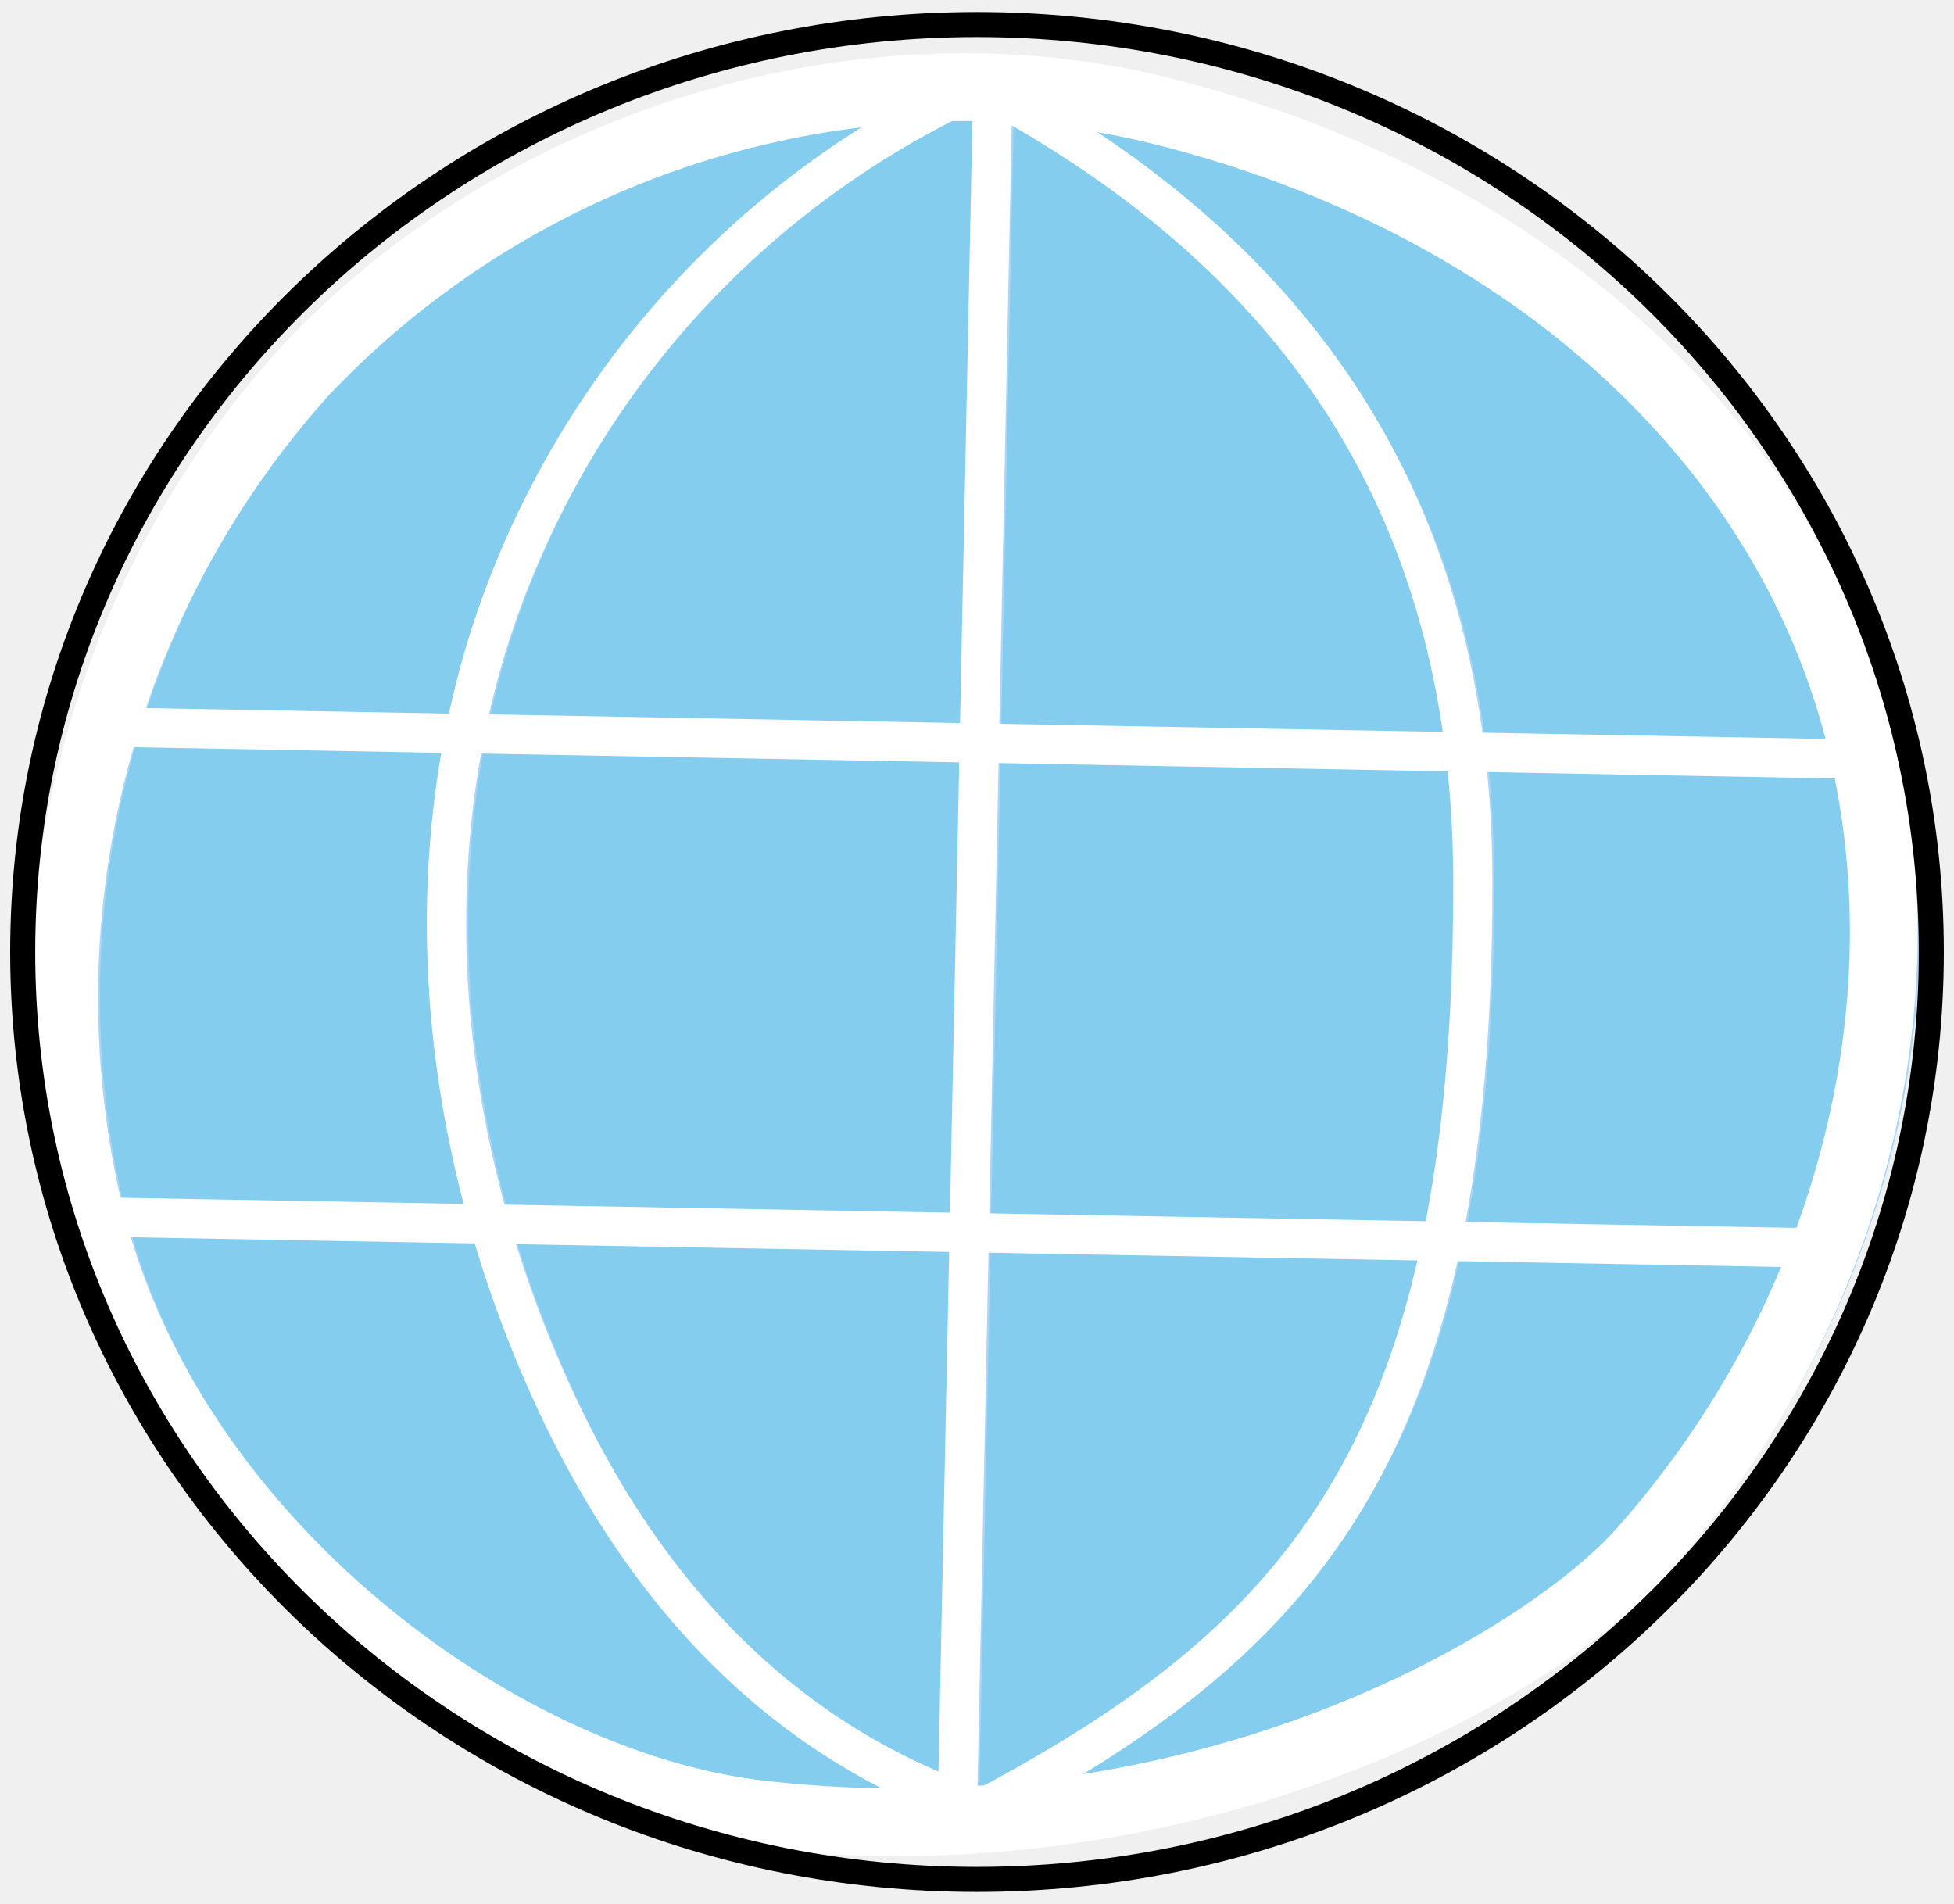
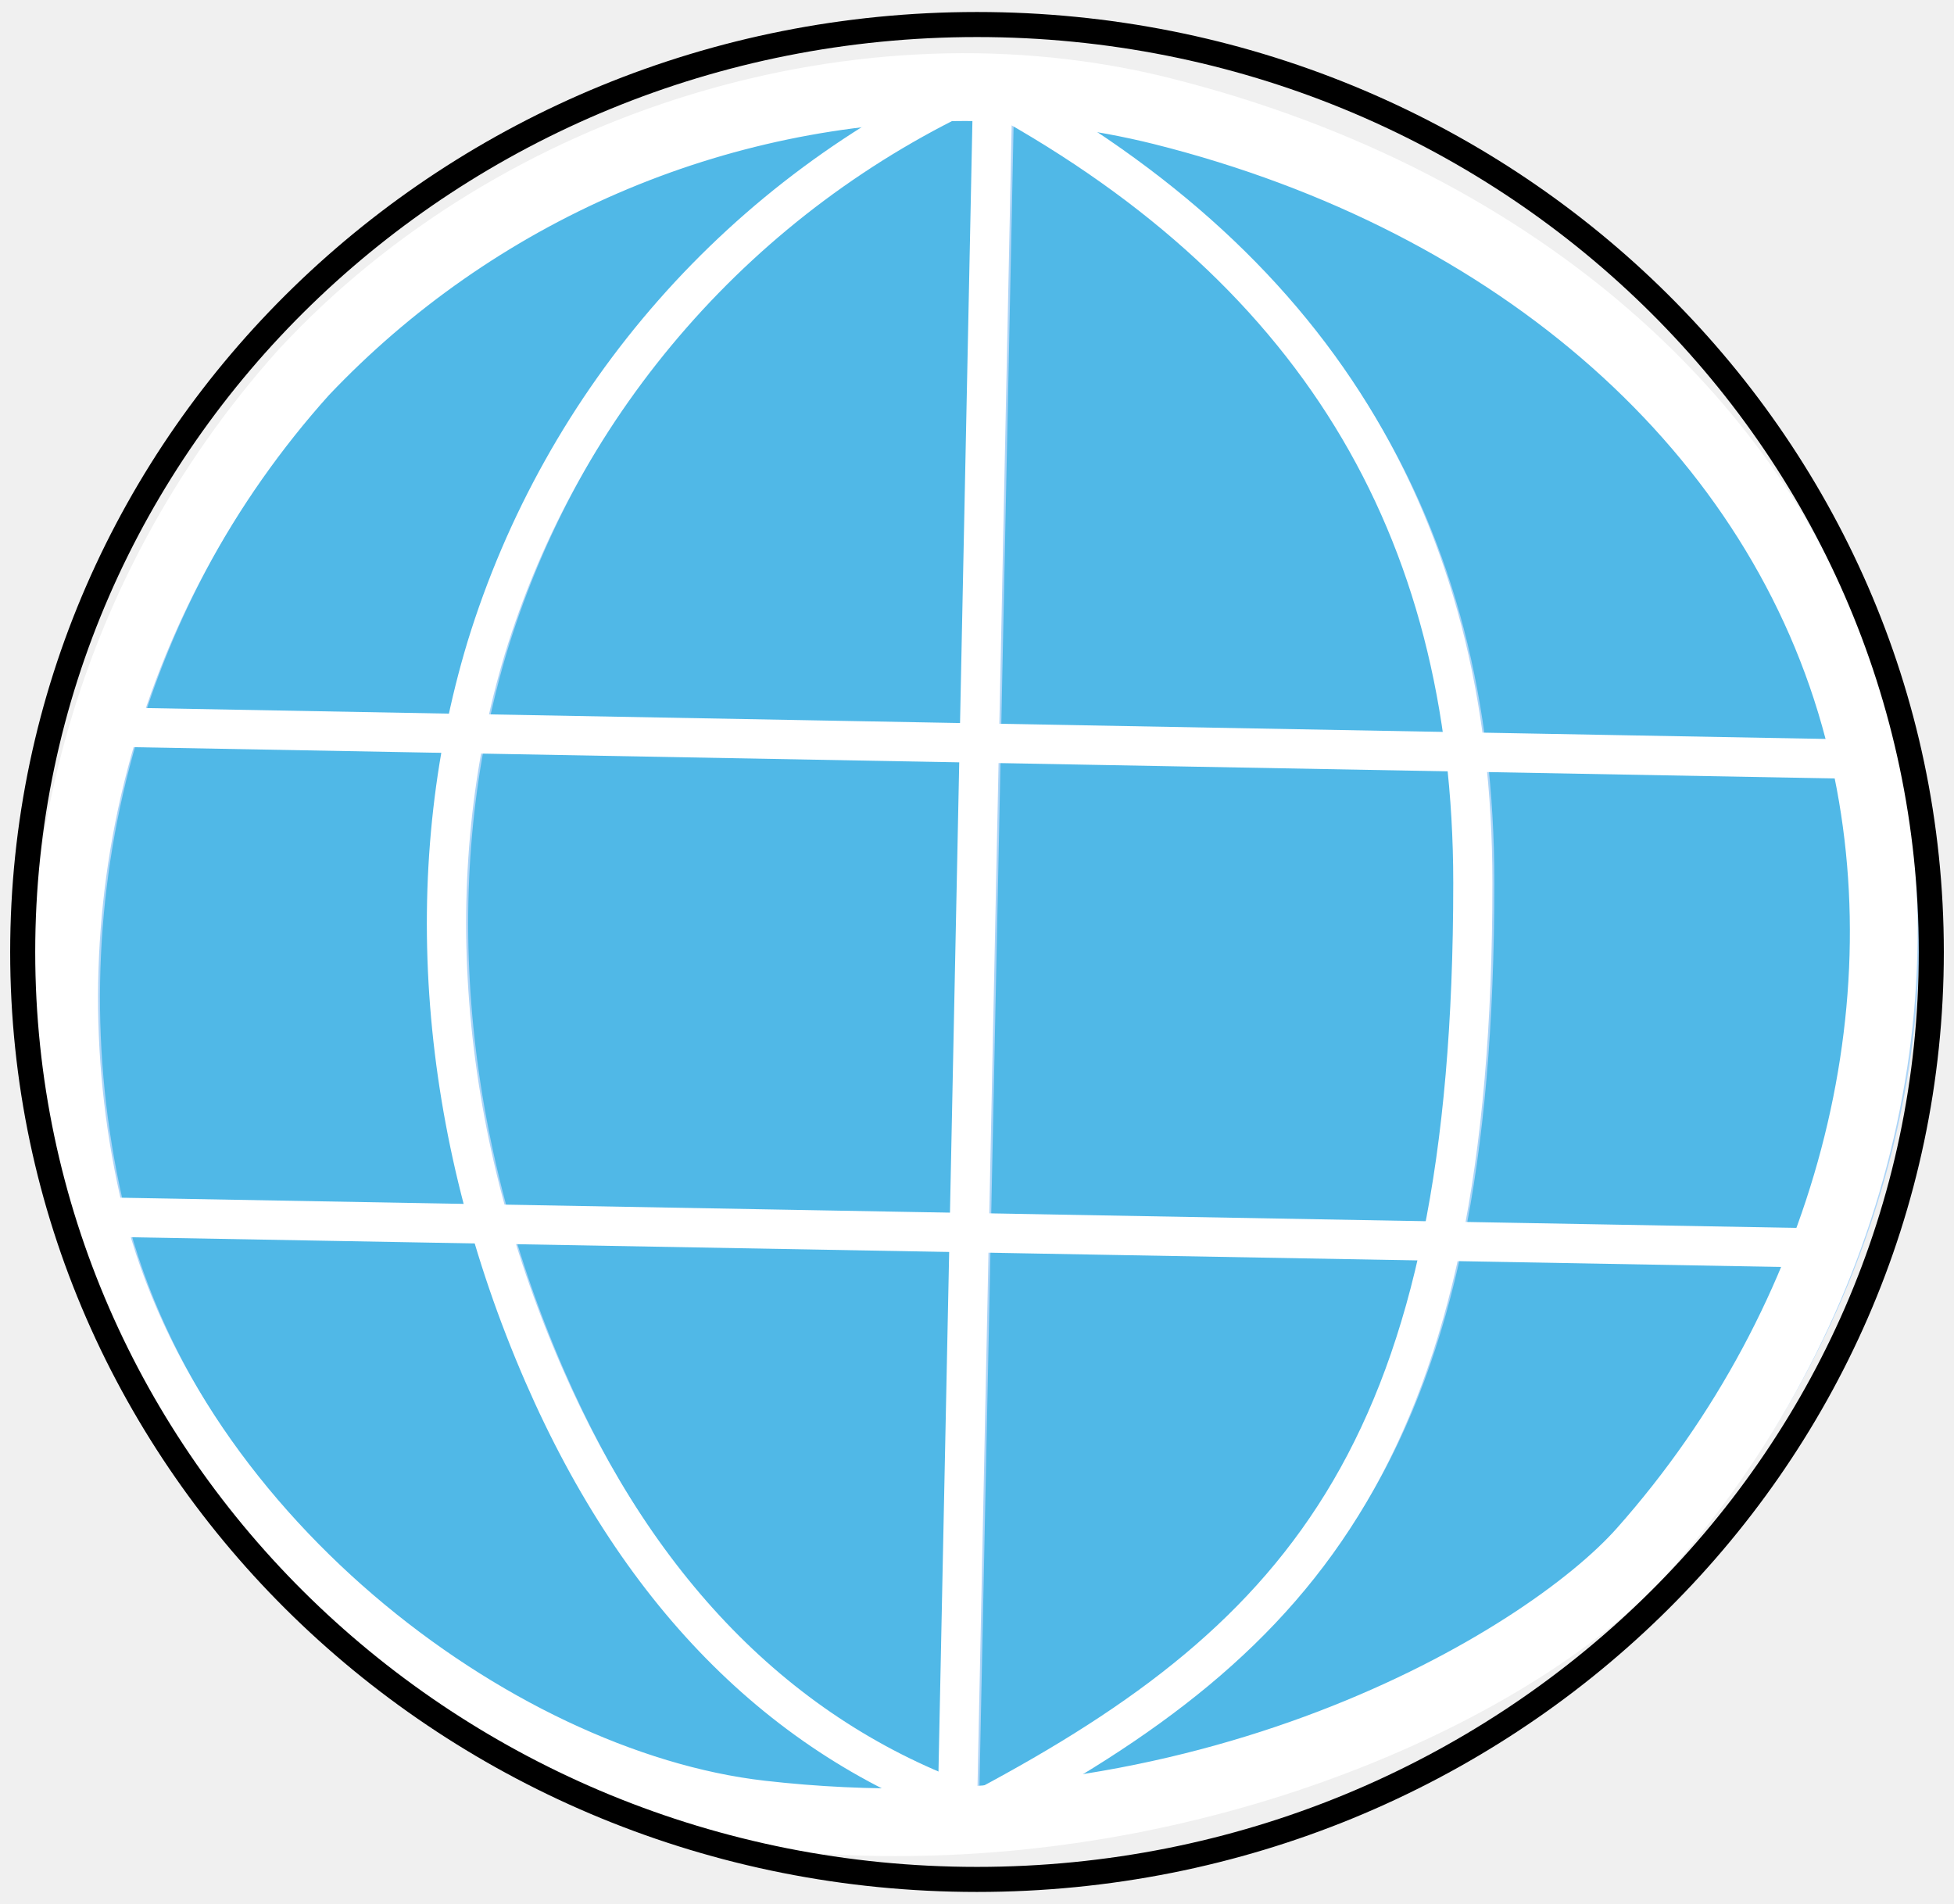
<svg xmlns="http://www.w3.org/2000/svg" height="68" viewBox="0 0 78 76" fill="none">
-   <path d="M46.981 4.436C34.745 1.358 20.981 5.925 12.711 14.854C8.713 19.284 5.839 24.609 4.33 30.382C2.822 36.155 2.723 42.206 4.043 48.026C6.979 61.186 20.507 71.226 30.943 72.426C47.899 74.365 61.806 66.775 66.132 61.898C74.105 52.912 77.713 40.483 74.763 29.163C71.813 17.843 61.989 8.21 46.981 4.436Z" fill="#84CDEE" />
+   <path d="M46.981 4.436C34.745 1.358 20.981 5.925 12.711 14.854C8.713 19.284 5.839 24.609 4.33 30.382C2.822 36.155 2.723 42.206 4.043 48.026C6.979 61.186 20.507 71.226 30.943 72.426C47.899 74.365 61.806 66.775 66.132 61.898C74.105 52.912 77.713 40.483 74.763 29.163C71.813 17.843 61.989 8.21 46.981 4.436Z" fill="#50B8E7" />
  <path d="M36.334 73.585C34.501 73.587 32.668 73.483 30.846 73.275C19.921 72.025 6.208 61.655 3.208 48.212C1.873 42.257 1.982 36.069 3.525 30.164C5.068 24.26 8.002 18.81 12.08 14.271C20.842 4.814 34.949 0.528 47.187 3.607C61.794 7.28 72.413 16.753 75.587 28.949C78.516 40.189 75.137 53.032 66.769 62.468C62.346 67.455 50.478 73.585 36.334 73.585ZM39.052 4.327C34.238 4.343 29.476 5.336 25.056 7.245C20.636 9.154 16.649 11.94 13.336 15.434C9.445 19.768 6.647 24.971 5.175 30.607C3.704 36.243 3.602 42.15 4.878 47.834C7.72 60.567 20.7 70.388 31.042 71.57C48.437 73.561 61.765 65.528 65.492 61.327C73.492 52.313 76.723 40.07 73.936 29.376C70.917 17.795 60.762 8.776 46.771 5.261C44.247 4.633 41.654 4.32 39.052 4.327Z" fill="#ACD4F7" />
  <path d="M39.922 3.523L38.5 72.67L39.07 72.682L40.492 3.534L39.922 3.523Z" fill="#ACD4F7" />
  <path d="M6.096 28.754L6.086 29.324L74.997 30.591L75.008 30.021L6.096 28.754Z" fill="#ACD4F7" />
  <path d="M4.354 48.287L4.344 48.857L73.267 50.098L73.277 49.528L4.354 48.287Z" fill="#ACD4F7" />
  <path d="M39.77 72.496C39.738 72.496 39.708 72.491 39.678 72.481C31.878 69.87 25.927 63.972 22.003 54.95C17.777 45.23 16.967 34.858 19.723 25.75C21.248 20.791 23.809 16.213 27.236 12.318C30.663 8.422 34.879 5.3 39.603 3.156C39.643 3.138 39.686 3.13 39.729 3.131C39.772 3.132 39.814 3.143 39.852 3.163C53.178 10.239 59.652 20.732 59.652 35.242C59.652 57.843 53 65.513 39.9 72.466C39.86 72.486 39.815 72.496 39.77 72.496ZM39.708 3.73C35.088 5.848 30.967 8.92 27.617 12.742C24.267 16.565 21.763 21.053 20.27 25.911C17.553 34.894 18.355 45.126 22.526 54.723C26.364 63.545 32.154 69.323 39.742 71.901C52.571 65.071 59.083 57.492 59.083 35.239C59.084 21.008 52.746 10.696 39.708 3.733V3.73Z" fill="#ACD4F7" />
  <path d="M46.405 4.439C34.167 1.361 20.405 5.93 12.133 14.857C8.136 19.288 5.263 24.614 3.755 30.387C2.247 36.16 2.149 42.211 3.469 48.03C6.404 61.192 19.931 71.237 30.369 72.43C47.325 74.371 61.23 66.781 65.556 61.904C73.529 52.916 77.138 40.488 74.188 29.167C71.237 17.846 61.412 8.213 46.405 4.439Z" stroke="white" strokeWidth="2" stroke-miterlimit="10" />
  <path d="M35.758 73.591C33.924 73.591 32.092 73.487 30.27 73.28C19.344 72.029 5.631 61.66 2.631 48.217C1.295 42.262 1.403 36.074 2.947 30.169C4.49 24.265 7.424 18.815 11.504 14.276C20.266 4.819 34.371 0.532 46.61 3.61C61.215 7.283 71.834 16.758 75.01 28.952C77.941 40.194 74.562 53.037 66.192 62.471C61.769 67.459 49.896 73.59 35.758 73.591ZM38.476 4.33C33.661 4.346 28.9 5.339 24.48 7.248C20.059 9.157 16.072 11.943 12.76 15.437C8.868 19.772 6.069 24.976 4.598 30.613C3.126 36.251 3.025 42.158 4.302 47.843C7.142 60.576 20.124 70.395 30.464 71.578C47.859 73.571 61.188 65.535 64.916 61.334C72.916 52.322 76.146 40.079 73.36 29.383C70.341 17.802 60.184 8.783 46.193 5.268C43.668 4.639 41.076 4.324 38.475 4.33H38.476Z" stroke="white" strokeWidth="2" stroke-miterlimit="10" />
  <path d="M39.344 3.527L37.922 72.675L38.492 72.686L39.914 3.539L39.344 3.527Z" stroke="white" strokeWidth="2" stroke-miterlimit="10" />
  <path d="M5.518 28.759L5.508 29.329L74.419 30.596L74.43 30.026L5.518 28.759Z" stroke="white" strokeWidth="2" stroke-miterlimit="10" />
  <path d="M3.776 48.292L3.766 48.862L72.689 50.103L72.699 49.533L3.776 48.292Z" stroke="white" strokeWidth="2" stroke-miterlimit="10" />
  <path d="M39.19 72.498C39.16 72.498 39.13 72.493 39.101 72.484C31.301 69.873 25.35 63.974 21.426 54.953C17.2 45.234 16.389 34.861 19.144 25.753C20.668 20.793 23.228 16.213 26.655 12.317C30.083 8.42 34.299 5.297 39.024 3.153C39.064 3.135 39.107 3.127 39.15 3.128C39.194 3.13 39.236 3.141 39.274 3.162C52.598 10.235 59.074 20.728 59.074 35.241C59.074 57.841 52.422 65.51 39.322 72.463C39.282 72.486 39.236 72.498 39.19 72.498V72.498ZM39.13 3.732C34.509 5.85 30.388 8.921 27.037 12.745C23.687 16.568 21.183 21.056 19.689 25.915C16.973 34.898 17.775 45.128 21.948 54.725C25.784 63.547 31.576 69.325 39.164 71.903C51.993 65.078 58.511 57.498 58.511 35.248C58.511 21.011 52.168 10.698 39.131 3.737L39.13 3.732Z" stroke="white" strokeWidth="2" stroke-miterlimit="10" />
  <path d="M39 75.022C60.039 75.022 77.094 58.447 77.094 38.001C77.094 17.554 60.039 0.979 39 0.979C17.962 0.979 0.906 17.554 0.906 38.001C0.906 58.447 17.962 75.022 39 75.022Z" stroke="black" stroke-miterlimit="10" />
</svg>
